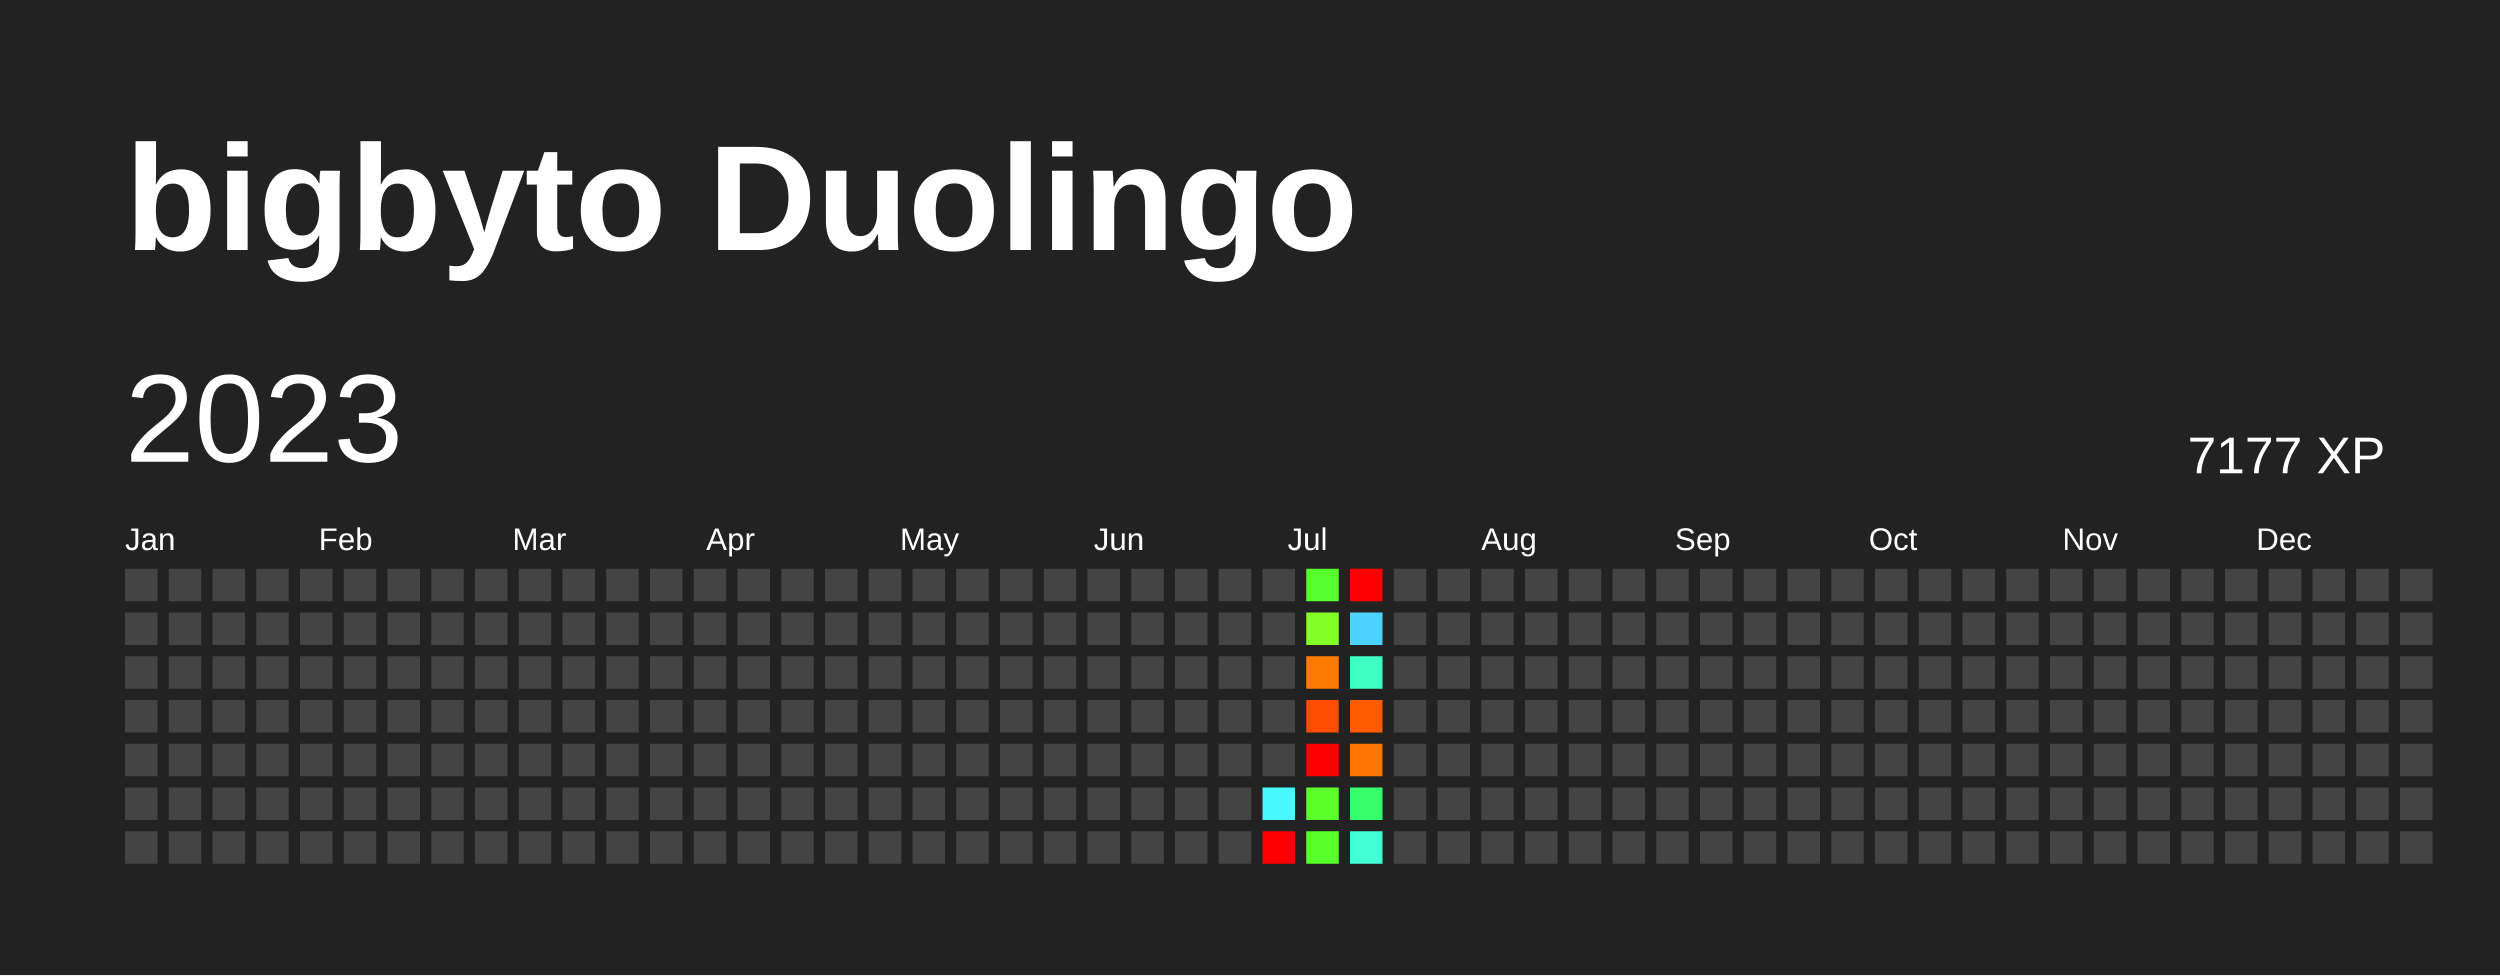
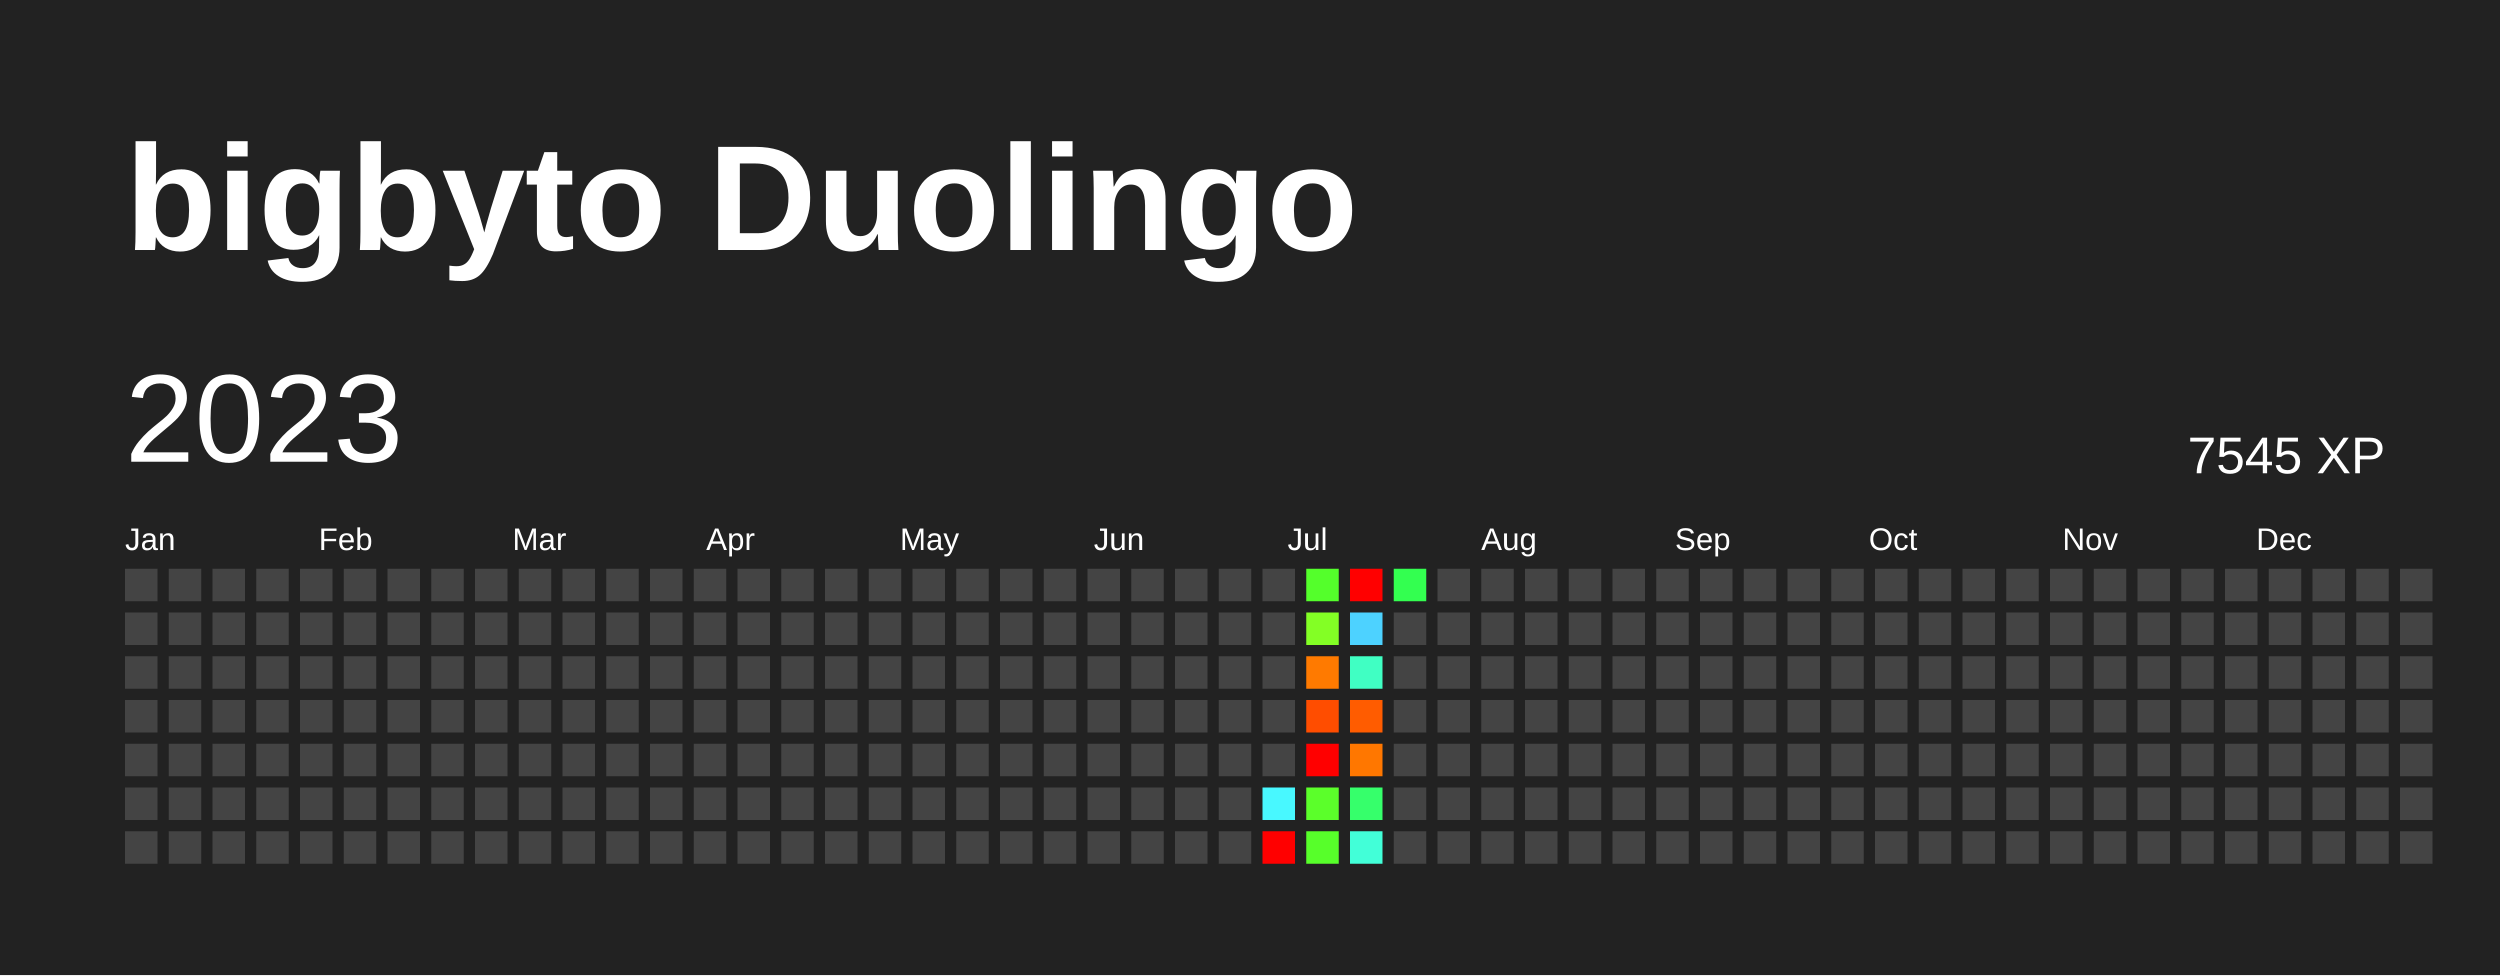
<svg xmlns="http://www.w3.org/2000/svg" baseProfile="full" height="78mm" version="1.1" viewBox="0,0,200,78" width="200mm">
  <defs />
  <rect fill="#222222" height="78" width="200" x="0" y="0" />
  <text fill="#FFFFFF" style="font-size:12px; font-family:Arial; font-weight:bold;" x="10" y="20">bigbyto Duolingo</text>
  <text dominant-baseline="hanging" fill="#FFFFFF" style="font-size:10.0px; font-family:Arial;" x="10" y="30">2023</text>
-   <text dominant-baseline="hanging" fill="#FFFFFF" style="font-size:4.125px; font-family:Arial;" x="175" y="35">7177 XP</text>
+   <text dominant-baseline="hanging" fill="#FFFFFF" style="font-size:4.125px; font-family:Arial;" x="175" y="35">7545 XP</text>
  <text fill="#FFFFFF" style="font-size:2.5px; font-family:Arial" x="10.0" y="44">Jan</text>
  <text fill="#FFFFFF" style="font-size:2.5px; font-family:Arial" x="25.5" y="44">Feb</text>
  <text fill="#FFFFFF" style="font-size:2.5px; font-family:Arial" x="41.0" y="44">Mar</text>
  <text fill="#FFFFFF" style="font-size:2.5px; font-family:Arial" x="56.5" y="44">Apr</text>
  <text fill="#FFFFFF" style="font-size:2.5px; font-family:Arial" x="72.0" y="44">May</text>
  <text fill="#FFFFFF" style="font-size:2.5px; font-family:Arial" x="87.5" y="44">Jun</text>
  <text fill="#FFFFFF" style="font-size:2.5px; font-family:Arial" x="103.0" y="44">Jul</text>
  <text fill="#FFFFFF" style="font-size:2.5px; font-family:Arial" x="118.5" y="44">Aug</text>
  <text fill="#FFFFFF" style="font-size:2.5px; font-family:Arial" x="134.0" y="44">Sep</text>
  <text fill="#FFFFFF" style="font-size:2.5px; font-family:Arial" x="149.5" y="44">Oct</text>
  <text fill="#FFFFFF" style="font-size:2.5px; font-family:Arial" x="165.0" y="44">Nov</text>
  <text fill="#FFFFFF" style="font-size:2.5px; font-family:Arial" x="180.5" y="44">Dec</text>
  <rect fill="#444444" height="2.6" width="2.6" x="10.0" y="45.5" />
  <rect fill="#444444" height="2.6" width="2.6" x="10.0" y="49.0" />
  <rect fill="#444444" height="2.6" width="2.6" x="10.0" y="52.5" />
  <rect fill="#444444" height="2.6" width="2.6" x="10.0" y="56.0" />
  <rect fill="#444444" height="2.6" width="2.6" x="10.0" y="59.5" />
  <rect fill="#444444" height="2.6" width="2.6" x="10.0" y="63.0" />
  <rect fill="#444444" height="2.6" width="2.6" x="10.0" y="66.5" />
  <rect fill="#444444" height="2.6" width="2.6" x="13.5" y="45.5" />
  <rect fill="#444444" height="2.6" width="2.6" x="13.5" y="49.0" />
  <rect fill="#444444" height="2.6" width="2.6" x="13.5" y="52.5" />
  <rect fill="#444444" height="2.6" width="2.6" x="13.5" y="56.0" />
  <rect fill="#444444" height="2.6" width="2.6" x="13.5" y="59.5" />
  <rect fill="#444444" height="2.6" width="2.6" x="13.5" y="63.0" />
  <rect fill="#444444" height="2.6" width="2.6" x="13.5" y="66.5" />
  <rect fill="#444444" height="2.6" width="2.6" x="17.0" y="45.5" />
  <rect fill="#444444" height="2.6" width="2.6" x="17.0" y="49.0" />
  <rect fill="#444444" height="2.6" width="2.6" x="17.0" y="52.5" />
  <rect fill="#444444" height="2.6" width="2.6" x="17.0" y="56.0" />
  <rect fill="#444444" height="2.6" width="2.6" x="17.0" y="59.5" />
  <rect fill="#444444" height="2.6" width="2.6" x="17.0" y="63.0" />
  <rect fill="#444444" height="2.6" width="2.6" x="17.0" y="66.5" />
  <rect fill="#444444" height="2.6" width="2.6" x="20.5" y="45.5" />
  <rect fill="#444444" height="2.6" width="2.6" x="20.5" y="49.0" />
  <rect fill="#444444" height="2.6" width="2.6" x="20.5" y="52.5" />
  <rect fill="#444444" height="2.6" width="2.6" x="20.5" y="56.0" />
  <rect fill="#444444" height="2.6" width="2.6" x="20.5" y="59.5" />
  <rect fill="#444444" height="2.6" width="2.6" x="20.5" y="63.0" />
  <rect fill="#444444" height="2.6" width="2.6" x="20.5" y="66.5" />
  <rect fill="#444444" height="2.6" width="2.6" x="24.0" y="45.5" />
  <rect fill="#444444" height="2.6" width="2.6" x="24.0" y="49.0" />
  <rect fill="#444444" height="2.6" width="2.6" x="24.0" y="52.5" />
  <rect fill="#444444" height="2.6" width="2.6" x="24.0" y="56.0" />
  <rect fill="#444444" height="2.6" width="2.6" x="24.0" y="59.5" />
  <rect fill="#444444" height="2.6" width="2.6" x="24.0" y="63.0" />
  <rect fill="#444444" height="2.6" width="2.6" x="24.0" y="66.5" />
  <rect fill="#444444" height="2.6" width="2.6" x="27.5" y="45.5" />
  <rect fill="#444444" height="2.6" width="2.6" x="27.5" y="49.0" />
  <rect fill="#444444" height="2.6" width="2.6" x="27.5" y="52.5" />
  <rect fill="#444444" height="2.6" width="2.6" x="27.5" y="56.0" />
  <rect fill="#444444" height="2.6" width="2.6" x="27.5" y="59.5" />
  <rect fill="#444444" height="2.6" width="2.6" x="27.5" y="63.0" />
  <rect fill="#444444" height="2.6" width="2.6" x="27.5" y="66.5" />
  <rect fill="#444444" height="2.6" width="2.6" x="31.0" y="45.5" />
  <rect fill="#444444" height="2.6" width="2.6" x="31.0" y="49.0" />
  <rect fill="#444444" height="2.6" width="2.6" x="31.0" y="52.5" />
  <rect fill="#444444" height="2.6" width="2.6" x="31.0" y="56.0" />
  <rect fill="#444444" height="2.6" width="2.6" x="31.0" y="59.5" />
  <rect fill="#444444" height="2.6" width="2.6" x="31.0" y="63.0" />
  <rect fill="#444444" height="2.6" width="2.6" x="31.0" y="66.5" />
  <rect fill="#444444" height="2.6" width="2.6" x="34.5" y="45.5" />
  <rect fill="#444444" height="2.6" width="2.6" x="34.5" y="49.0" />
  <rect fill="#444444" height="2.6" width="2.6" x="34.5" y="52.5" />
  <rect fill="#444444" height="2.6" width="2.6" x="34.5" y="56.0" />
  <rect fill="#444444" height="2.6" width="2.6" x="34.5" y="59.5" />
  <rect fill="#444444" height="2.6" width="2.6" x="34.5" y="63.0" />
  <rect fill="#444444" height="2.6" width="2.6" x="34.5" y="66.5" />
  <rect fill="#444444" height="2.6" width="2.6" x="38.0" y="45.5" />
  <rect fill="#444444" height="2.6" width="2.6" x="38.0" y="49.0" />
  <rect fill="#444444" height="2.6" width="2.6" x="38.0" y="52.5" />
  <rect fill="#444444" height="2.6" width="2.6" x="38.0" y="56.0" />
  <rect fill="#444444" height="2.6" width="2.6" x="38.0" y="59.5" />
  <rect fill="#444444" height="2.6" width="2.6" x="38.0" y="63.0" />
  <rect fill="#444444" height="2.6" width="2.6" x="38.0" y="66.5" />
  <rect fill="#444444" height="2.6" width="2.6" x="41.5" y="45.5" />
  <rect fill="#444444" height="2.6" width="2.6" x="41.5" y="49.0" />
  <rect fill="#444444" height="2.6" width="2.6" x="41.5" y="52.5" />
  <rect fill="#444444" height="2.6" width="2.6" x="41.5" y="56.0" />
  <rect fill="#444444" height="2.6" width="2.6" x="41.5" y="59.5" />
  <rect fill="#444444" height="2.6" width="2.6" x="41.5" y="63.0" />
  <rect fill="#444444" height="2.6" width="2.6" x="41.5" y="66.5" />
  <rect fill="#444444" height="2.6" width="2.6" x="45.0" y="45.5" />
  <rect fill="#444444" height="2.6" width="2.6" x="45.0" y="49.0" />
  <rect fill="#444444" height="2.6" width="2.6" x="45.0" y="52.5" />
  <rect fill="#444444" height="2.6" width="2.6" x="45.0" y="56.0" />
  <rect fill="#444444" height="2.6" width="2.6" x="45.0" y="59.5" />
  <rect fill="#444444" height="2.6" width="2.6" x="45.0" y="63.0" />
  <rect fill="#444444" height="2.6" width="2.6" x="45.0" y="66.5" />
  <rect fill="#444444" height="2.6" width="2.6" x="48.5" y="45.5" />
  <rect fill="#444444" height="2.6" width="2.6" x="48.5" y="49.0" />
  <rect fill="#444444" height="2.6" width="2.6" x="48.5" y="52.5" />
  <rect fill="#444444" height="2.6" width="2.6" x="48.5" y="56.0" />
  <rect fill="#444444" height="2.6" width="2.6" x="48.5" y="59.5" />
  <rect fill="#444444" height="2.6" width="2.6" x="48.5" y="63.0" />
  <rect fill="#444444" height="2.6" width="2.6" x="48.5" y="66.5" />
  <rect fill="#444444" height="2.6" width="2.6" x="52.0" y="45.5" />
  <rect fill="#444444" height="2.6" width="2.6" x="52.0" y="49.0" />
  <rect fill="#444444" height="2.6" width="2.6" x="52.0" y="52.5" />
  <rect fill="#444444" height="2.6" width="2.6" x="52.0" y="56.0" />
  <rect fill="#444444" height="2.6" width="2.6" x="52.0" y="59.5" />
  <rect fill="#444444" height="2.6" width="2.6" x="52.0" y="63.0" />
  <rect fill="#444444" height="2.6" width="2.6" x="52.0" y="66.5" />
  <rect fill="#444444" height="2.6" width="2.6" x="55.5" y="45.5" />
  <rect fill="#444444" height="2.6" width="2.6" x="55.5" y="49.0" />
  <rect fill="#444444" height="2.6" width="2.6" x="55.5" y="52.5" />
  <rect fill="#444444" height="2.6" width="2.6" x="55.5" y="56.0" />
  <rect fill="#444444" height="2.6" width="2.6" x="55.5" y="59.5" />
  <rect fill="#444444" height="2.6" width="2.6" x="55.5" y="63.0" />
  <rect fill="#444444" height="2.6" width="2.6" x="55.5" y="66.5" />
  <rect fill="#444444" height="2.6" width="2.6" x="59.0" y="45.5" />
  <rect fill="#444444" height="2.6" width="2.6" x="59.0" y="49.0" />
  <rect fill="#444444" height="2.6" width="2.6" x="59.0" y="52.5" />
  <rect fill="#444444" height="2.6" width="2.6" x="59.0" y="56.0" />
  <rect fill="#444444" height="2.6" width="2.6" x="59.0" y="59.5" />
  <rect fill="#444444" height="2.6" width="2.6" x="59.0" y="63.0" />
  <rect fill="#444444" height="2.6" width="2.6" x="59.0" y="66.5" />
  <rect fill="#444444" height="2.6" width="2.6" x="62.5" y="45.5" />
  <rect fill="#444444" height="2.6" width="2.6" x="62.5" y="49.0" />
  <rect fill="#444444" height="2.6" width="2.6" x="62.5" y="52.5" />
  <rect fill="#444444" height="2.6" width="2.6" x="62.5" y="56.0" />
  <rect fill="#444444" height="2.6" width="2.6" x="62.5" y="59.5" />
  <rect fill="#444444" height="2.6" width="2.6" x="62.5" y="63.0" />
  <rect fill="#444444" height="2.6" width="2.6" x="62.5" y="66.5" />
  <rect fill="#444444" height="2.6" width="2.6" x="66.0" y="45.5" />
  <rect fill="#444444" height="2.6" width="2.6" x="66.0" y="49.0" />
  <rect fill="#444444" height="2.6" width="2.6" x="66.0" y="52.5" />
  <rect fill="#444444" height="2.6" width="2.6" x="66.0" y="56.0" />
  <rect fill="#444444" height="2.6" width="2.6" x="66.0" y="59.5" />
  <rect fill="#444444" height="2.6" width="2.6" x="66.0" y="63.0" />
  <rect fill="#444444" height="2.6" width="2.6" x="66.0" y="66.5" />
  <rect fill="#444444" height="2.6" width="2.6" x="69.5" y="45.5" />
  <rect fill="#444444" height="2.6" width="2.6" x="69.5" y="49.0" />
  <rect fill="#444444" height="2.6" width="2.6" x="69.5" y="52.5" />
  <rect fill="#444444" height="2.6" width="2.6" x="69.5" y="56.0" />
  <rect fill="#444444" height="2.6" width="2.6" x="69.5" y="59.5" />
  <rect fill="#444444" height="2.6" width="2.6" x="69.5" y="63.0" />
  <rect fill="#444444" height="2.6" width="2.6" x="69.5" y="66.5" />
  <rect fill="#444444" height="2.6" width="2.6" x="73.0" y="45.5" />
  <rect fill="#444444" height="2.6" width="2.6" x="73.0" y="49.0" />
  <rect fill="#444444" height="2.6" width="2.6" x="73.0" y="52.5" />
  <rect fill="#444444" height="2.6" width="2.6" x="73.0" y="56.0" />
  <rect fill="#444444" height="2.6" width="2.6" x="73.0" y="59.5" />
  <rect fill="#444444" height="2.6" width="2.6" x="73.0" y="63.0" />
  <rect fill="#444444" height="2.6" width="2.6" x="73.0" y="66.5" />
  <rect fill="#444444" height="2.6" width="2.6" x="76.5" y="45.5" />
  <rect fill="#444444" height="2.6" width="2.6" x="76.5" y="49.0" />
  <rect fill="#444444" height="2.6" width="2.6" x="76.5" y="52.5" />
  <rect fill="#444444" height="2.6" width="2.6" x="76.5" y="56.0" />
  <rect fill="#444444" height="2.6" width="2.6" x="76.5" y="59.5" />
  <rect fill="#444444" height="2.6" width="2.6" x="76.5" y="63.0" />
  <rect fill="#444444" height="2.6" width="2.6" x="76.5" y="66.5" />
  <rect fill="#444444" height="2.6" width="2.6" x="80.0" y="45.5" />
  <rect fill="#444444" height="2.6" width="2.6" x="80.0" y="49.0" />
  <rect fill="#444444" height="2.6" width="2.6" x="80.0" y="52.5" />
  <rect fill="#444444" height="2.6" width="2.6" x="80.0" y="56.0" />
  <rect fill="#444444" height="2.6" width="2.6" x="80.0" y="59.5" />
  <rect fill="#444444" height="2.6" width="2.6" x="80.0" y="63.0" />
  <rect fill="#444444" height="2.6" width="2.6" x="80.0" y="66.5" />
  <rect fill="#444444" height="2.6" width="2.6" x="83.5" y="45.5" />
  <rect fill="#444444" height="2.6" width="2.6" x="83.5" y="49.0" />
  <rect fill="#444444" height="2.6" width="2.6" x="83.5" y="52.5" />
  <rect fill="#444444" height="2.6" width="2.6" x="83.5" y="56.0" />
  <rect fill="#444444" height="2.6" width="2.6" x="83.5" y="59.5" />
  <rect fill="#444444" height="2.6" width="2.6" x="83.5" y="63.0" />
  <rect fill="#444444" height="2.6" width="2.6" x="83.5" y="66.5" />
  <rect fill="#444444" height="2.6" width="2.6" x="87.0" y="45.5" />
  <rect fill="#444444" height="2.6" width="2.6" x="87.0" y="49.0" />
  <rect fill="#444444" height="2.6" width="2.6" x="87.0" y="52.5" />
  <rect fill="#444444" height="2.6" width="2.6" x="87.0" y="56.0" />
  <rect fill="#444444" height="2.6" width="2.6" x="87.0" y="59.5" />
  <rect fill="#444444" height="2.6" width="2.6" x="87.0" y="63.0" />
  <rect fill="#444444" height="2.6" width="2.6" x="87.0" y="66.5" />
  <rect fill="#444444" height="2.6" width="2.6" x="90.5" y="45.5" />
  <rect fill="#444444" height="2.6" width="2.6" x="90.5" y="49.0" />
  <rect fill="#444444" height="2.6" width="2.6" x="90.5" y="52.5" />
  <rect fill="#444444" height="2.6" width="2.6" x="90.5" y="56.0" />
  <rect fill="#444444" height="2.6" width="2.6" x="90.5" y="59.5" />
  <rect fill="#444444" height="2.6" width="2.6" x="90.5" y="63.0" />
  <rect fill="#444444" height="2.6" width="2.6" x="90.5" y="66.5" />
  <rect fill="#444444" height="2.6" width="2.6" x="94.0" y="45.5" />
  <rect fill="#444444" height="2.6" width="2.6" x="94.0" y="49.0" />
  <rect fill="#444444" height="2.6" width="2.6" x="94.0" y="52.5" />
  <rect fill="#444444" height="2.6" width="2.6" x="94.0" y="56.0" />
  <rect fill="#444444" height="2.6" width="2.6" x="94.0" y="59.5" />
  <rect fill="#444444" height="2.6" width="2.6" x="94.0" y="63.0" />
  <rect fill="#444444" height="2.6" width="2.6" x="94.0" y="66.5" />
  <rect fill="#444444" height="2.6" width="2.6" x="97.5" y="45.5" />
  <rect fill="#444444" height="2.6" width="2.6" x="97.5" y="49.0" />
  <rect fill="#444444" height="2.6" width="2.6" x="97.5" y="52.5" />
  <rect fill="#444444" height="2.6" width="2.6" x="97.5" y="56.0" />
  <rect fill="#444444" height="2.6" width="2.6" x="97.5" y="59.5" />
  <rect fill="#444444" height="2.6" width="2.6" x="97.5" y="63.0" />
  <rect fill="#444444" height="2.6" width="2.6" x="97.5" y="66.5" />
  <rect fill="#444444" height="2.6" width="2.6" x="101.0" y="45.5" />
  <rect fill="#444444" height="2.6" width="2.6" x="101.0" y="49.0" />
  <rect fill="#444444" height="2.6" width="2.6" x="101.0" y="52.5" />
  <rect fill="#444444" height="2.6" width="2.6" x="101.0" y="56.0" />
  <rect fill="#444444" height="2.6" width="2.6" x="101.0" y="59.5" />
  <rect fill="#48f8ff" height="2.6" width="2.6" x="101.0" y="63.0" />
  <rect fill="red" height="2.6" width="2.6" x="101.0" y="66.5" />
  <rect fill="#54ff2b" height="2.6" width="2.6" x="104.5" y="45.5" />
  <rect fill="#83ff25" height="2.6" width="2.6" x="104.5" y="49.0" />
  <rect fill="#ff7a00" height="2.6" width="2.6" x="104.5" y="52.5" />
  <rect fill="#ff4d00" height="2.6" width="2.6" x="104.5" y="56.0" />
  <rect fill="red" height="2.6" width="2.6" x="104.5" y="59.5" />
  <rect fill="#5bff2a" height="2.6" width="2.6" x="104.5" y="63.0" />
  <rect fill="#57ff2a" height="2.6" width="2.6" x="104.5" y="66.5" />
  <rect fill="red" height="2.6" width="2.6" x="108.0" y="45.5" />
  <rect fill="#4dd2ff" height="2.6" width="2.6" x="108.0" y="49.0" />
  <rect fill="#40ffc3" height="2.6" width="2.6" x="108.0" y="52.5" />
  <rect fill="#ff5c00" height="2.6" width="2.6" x="108.0" y="56.0" />
  <rect fill="#ff7700" height="2.6" width="2.6" x="108.0" y="59.5" />
  <rect fill="#36ff6b" height="2.6" width="2.6" x="108.0" y="63.0" />
  <rect fill="#42ffd8" height="2.6" width="2.6" x="108.0" y="66.5" />
-   <rect fill="#444444" height="2.6" width="2.6" x="111.5" y="45.5" />
+   <rect fill="#33ff50" height="2.6" width="2.6" x="111.5" y="45.5" />
  <rect fill="#444444" height="2.6" width="2.6" x="111.5" y="49.0" />
  <rect fill="#444444" height="2.6" width="2.6" x="111.5" y="52.5" />
  <rect fill="#444444" height="2.6" width="2.6" x="111.5" y="56.0" />
  <rect fill="#444444" height="2.6" width="2.6" x="111.5" y="59.5" />
  <rect fill="#444444" height="2.6" width="2.6" x="111.5" y="63.0" />
  <rect fill="#444444" height="2.6" width="2.6" x="111.5" y="66.5" />
  <rect fill="#444444" height="2.6" width="2.6" x="115.0" y="45.5" />
  <rect fill="#444444" height="2.6" width="2.6" x="115.0" y="49.0" />
  <rect fill="#444444" height="2.6" width="2.6" x="115.0" y="52.5" />
  <rect fill="#444444" height="2.6" width="2.6" x="115.0" y="56.0" />
  <rect fill="#444444" height="2.6" width="2.6" x="115.0" y="59.5" />
  <rect fill="#444444" height="2.6" width="2.6" x="115.0" y="63.0" />
  <rect fill="#444444" height="2.6" width="2.6" x="115.0" y="66.5" />
  <rect fill="#444444" height="2.6" width="2.6" x="118.5" y="45.5" />
  <rect fill="#444444" height="2.6" width="2.6" x="118.5" y="49.0" />
  <rect fill="#444444" height="2.6" width="2.6" x="118.5" y="52.5" />
  <rect fill="#444444" height="2.6" width="2.6" x="118.5" y="56.0" />
  <rect fill="#444444" height="2.6" width="2.6" x="118.5" y="59.5" />
  <rect fill="#444444" height="2.6" width="2.6" x="118.5" y="63.0" />
  <rect fill="#444444" height="2.6" width="2.6" x="118.5" y="66.5" />
  <rect fill="#444444" height="2.6" width="2.6" x="122.0" y="45.5" />
  <rect fill="#444444" height="2.6" width="2.6" x="122.0" y="49.0" />
  <rect fill="#444444" height="2.6" width="2.6" x="122.0" y="52.5" />
  <rect fill="#444444" height="2.6" width="2.6" x="122.0" y="56.0" />
  <rect fill="#444444" height="2.6" width="2.6" x="122.0" y="59.5" />
  <rect fill="#444444" height="2.6" width="2.6" x="122.0" y="63.0" />
  <rect fill="#444444" height="2.6" width="2.6" x="122.0" y="66.5" />
  <rect fill="#444444" height="2.6" width="2.6" x="125.5" y="45.5" />
  <rect fill="#444444" height="2.6" width="2.6" x="125.5" y="49.0" />
  <rect fill="#444444" height="2.6" width="2.6" x="125.5" y="52.5" />
  <rect fill="#444444" height="2.6" width="2.6" x="125.5" y="56.0" />
  <rect fill="#444444" height="2.6" width="2.6" x="125.5" y="59.5" />
  <rect fill="#444444" height="2.6" width="2.6" x="125.5" y="63.0" />
  <rect fill="#444444" height="2.6" width="2.6" x="125.5" y="66.5" />
  <rect fill="#444444" height="2.6" width="2.6" x="129.0" y="45.5" />
  <rect fill="#444444" height="2.6" width="2.6" x="129.0" y="49.0" />
  <rect fill="#444444" height="2.6" width="2.6" x="129.0" y="52.5" />
  <rect fill="#444444" height="2.6" width="2.6" x="129.0" y="56.0" />
  <rect fill="#444444" height="2.6" width="2.6" x="129.0" y="59.5" />
  <rect fill="#444444" height="2.6" width="2.6" x="129.0" y="63.0" />
  <rect fill="#444444" height="2.6" width="2.6" x="129.0" y="66.5" />
  <rect fill="#444444" height="2.6" width="2.6" x="132.5" y="45.5" />
  <rect fill="#444444" height="2.6" width="2.6" x="132.5" y="49.0" />
  <rect fill="#444444" height="2.6" width="2.6" x="132.5" y="52.5" />
  <rect fill="#444444" height="2.6" width="2.6" x="132.5" y="56.0" />
  <rect fill="#444444" height="2.6" width="2.6" x="132.5" y="59.5" />
  <rect fill="#444444" height="2.6" width="2.6" x="132.5" y="63.0" />
  <rect fill="#444444" height="2.6" width="2.6" x="132.5" y="66.5" />
  <rect fill="#444444" height="2.6" width="2.6" x="136.0" y="45.5" />
  <rect fill="#444444" height="2.6" width="2.6" x="136.0" y="49.0" />
  <rect fill="#444444" height="2.6" width="2.6" x="136.0" y="52.5" />
  <rect fill="#444444" height="2.6" width="2.6" x="136.0" y="56.0" />
  <rect fill="#444444" height="2.6" width="2.6" x="136.0" y="59.5" />
  <rect fill="#444444" height="2.6" width="2.6" x="136.0" y="63.0" />
  <rect fill="#444444" height="2.6" width="2.6" x="136.0" y="66.5" />
  <rect fill="#444444" height="2.6" width="2.6" x="139.5" y="45.5" />
  <rect fill="#444444" height="2.6" width="2.6" x="139.5" y="49.0" />
  <rect fill="#444444" height="2.6" width="2.6" x="139.5" y="52.5" />
  <rect fill="#444444" height="2.6" width="2.6" x="139.5" y="56.0" />
  <rect fill="#444444" height="2.6" width="2.6" x="139.5" y="59.5" />
  <rect fill="#444444" height="2.6" width="2.6" x="139.5" y="63.0" />
  <rect fill="#444444" height="2.6" width="2.6" x="139.5" y="66.5" />
  <rect fill="#444444" height="2.6" width="2.6" x="143.0" y="45.5" />
  <rect fill="#444444" height="2.6" width="2.6" x="143.0" y="49.0" />
  <rect fill="#444444" height="2.6" width="2.6" x="143.0" y="52.5" />
  <rect fill="#444444" height="2.6" width="2.6" x="143.0" y="56.0" />
  <rect fill="#444444" height="2.6" width="2.6" x="143.0" y="59.5" />
  <rect fill="#444444" height="2.6" width="2.6" x="143.0" y="63.0" />
  <rect fill="#444444" height="2.6" width="2.6" x="143.0" y="66.5" />
  <rect fill="#444444" height="2.6" width="2.6" x="146.5" y="45.5" />
  <rect fill="#444444" height="2.6" width="2.6" x="146.5" y="49.0" />
  <rect fill="#444444" height="2.6" width="2.6" x="146.5" y="52.5" />
  <rect fill="#444444" height="2.6" width="2.6" x="146.5" y="56.0" />
  <rect fill="#444444" height="2.6" width="2.6" x="146.5" y="59.5" />
  <rect fill="#444444" height="2.6" width="2.6" x="146.5" y="63.0" />
  <rect fill="#444444" height="2.6" width="2.6" x="146.5" y="66.5" />
  <rect fill="#444444" height="2.6" width="2.6" x="150.0" y="45.5" />
  <rect fill="#444444" height="2.6" width="2.6" x="150.0" y="49.0" />
  <rect fill="#444444" height="2.6" width="2.6" x="150.0" y="52.5" />
  <rect fill="#444444" height="2.6" width="2.6" x="150.0" y="56.0" />
  <rect fill="#444444" height="2.6" width="2.6" x="150.0" y="59.5" />
  <rect fill="#444444" height="2.6" width="2.6" x="150.0" y="63.0" />
  <rect fill="#444444" height="2.6" width="2.6" x="150.0" y="66.5" />
  <rect fill="#444444" height="2.6" width="2.6" x="153.5" y="45.5" />
  <rect fill="#444444" height="2.6" width="2.6" x="153.5" y="49.0" />
  <rect fill="#444444" height="2.6" width="2.6" x="153.5" y="52.5" />
  <rect fill="#444444" height="2.6" width="2.6" x="153.5" y="56.0" />
  <rect fill="#444444" height="2.6" width="2.6" x="153.5" y="59.5" />
  <rect fill="#444444" height="2.6" width="2.6" x="153.5" y="63.0" />
  <rect fill="#444444" height="2.6" width="2.6" x="153.5" y="66.5" />
  <rect fill="#444444" height="2.6" width="2.6" x="157.0" y="45.5" />
  <rect fill="#444444" height="2.6" width="2.6" x="157.0" y="49.0" />
  <rect fill="#444444" height="2.6" width="2.6" x="157.0" y="52.5" />
  <rect fill="#444444" height="2.6" width="2.6" x="157.0" y="56.0" />
  <rect fill="#444444" height="2.6" width="2.6" x="157.0" y="59.5" />
  <rect fill="#444444" height="2.6" width="2.6" x="157.0" y="63.0" />
  <rect fill="#444444" height="2.6" width="2.6" x="157.0" y="66.5" />
  <rect fill="#444444" height="2.6" width="2.6" x="160.5" y="45.5" />
  <rect fill="#444444" height="2.6" width="2.6" x="160.5" y="49.0" />
  <rect fill="#444444" height="2.6" width="2.6" x="160.5" y="52.5" />
  <rect fill="#444444" height="2.6" width="2.6" x="160.5" y="56.0" />
  <rect fill="#444444" height="2.6" width="2.6" x="160.5" y="59.5" />
  <rect fill="#444444" height="2.6" width="2.6" x="160.5" y="63.0" />
  <rect fill="#444444" height="2.6" width="2.6" x="160.5" y="66.5" />
  <rect fill="#444444" height="2.6" width="2.6" x="164.0" y="45.5" />
  <rect fill="#444444" height="2.6" width="2.6" x="164.0" y="49.0" />
  <rect fill="#444444" height="2.6" width="2.6" x="164.0" y="52.5" />
  <rect fill="#444444" height="2.6" width="2.6" x="164.0" y="56.0" />
  <rect fill="#444444" height="2.6" width="2.6" x="164.0" y="59.5" />
  <rect fill="#444444" height="2.6" width="2.6" x="164.0" y="63.0" />
  <rect fill="#444444" height="2.6" width="2.6" x="164.0" y="66.5" />
  <rect fill="#444444" height="2.6" width="2.6" x="167.5" y="45.5" />
  <rect fill="#444444" height="2.6" width="2.6" x="167.5" y="49.0" />
  <rect fill="#444444" height="2.6" width="2.6" x="167.5" y="52.5" />
  <rect fill="#444444" height="2.6" width="2.6" x="167.5" y="56.0" />
  <rect fill="#444444" height="2.6" width="2.6" x="167.5" y="59.5" />
  <rect fill="#444444" height="2.6" width="2.6" x="167.5" y="63.0" />
  <rect fill="#444444" height="2.6" width="2.6" x="167.5" y="66.5" />
  <rect fill="#444444" height="2.6" width="2.6" x="171.0" y="45.5" />
  <rect fill="#444444" height="2.6" width="2.6" x="171.0" y="49.0" />
  <rect fill="#444444" height="2.6" width="2.6" x="171.0" y="52.5" />
  <rect fill="#444444" height="2.6" width="2.6" x="171.0" y="56.0" />
  <rect fill="#444444" height="2.6" width="2.6" x="171.0" y="59.5" />
  <rect fill="#444444" height="2.6" width="2.6" x="171.0" y="63.0" />
  <rect fill="#444444" height="2.6" width="2.6" x="171.0" y="66.5" />
  <rect fill="#444444" height="2.6" width="2.6" x="174.5" y="45.5" />
  <rect fill="#444444" height="2.6" width="2.6" x="174.5" y="49.0" />
  <rect fill="#444444" height="2.6" width="2.6" x="174.5" y="52.5" />
  <rect fill="#444444" height="2.6" width="2.6" x="174.5" y="56.0" />
  <rect fill="#444444" height="2.6" width="2.6" x="174.5" y="59.5" />
  <rect fill="#444444" height="2.6" width="2.6" x="174.5" y="63.0" />
  <rect fill="#444444" height="2.6" width="2.6" x="174.5" y="66.5" />
  <rect fill="#444444" height="2.6" width="2.6" x="178.0" y="45.5" />
  <rect fill="#444444" height="2.6" width="2.6" x="178.0" y="49.0" />
  <rect fill="#444444" height="2.6" width="2.6" x="178.0" y="52.5" />
  <rect fill="#444444" height="2.6" width="2.6" x="178.0" y="56.0" />
  <rect fill="#444444" height="2.6" width="2.6" x="178.0" y="59.5" />
  <rect fill="#444444" height="2.6" width="2.6" x="178.0" y="63.0" />
  <rect fill="#444444" height="2.6" width="2.6" x="178.0" y="66.5" />
  <rect fill="#444444" height="2.6" width="2.6" x="181.5" y="45.5" />
  <rect fill="#444444" height="2.6" width="2.6" x="181.5" y="49.0" />
  <rect fill="#444444" height="2.6" width="2.6" x="181.5" y="52.5" />
  <rect fill="#444444" height="2.6" width="2.6" x="181.5" y="56.0" />
  <rect fill="#444444" height="2.6" width="2.6" x="181.5" y="59.5" />
  <rect fill="#444444" height="2.6" width="2.6" x="181.5" y="63.0" />
  <rect fill="#444444" height="2.6" width="2.6" x="181.5" y="66.5" />
  <rect fill="#444444" height="2.6" width="2.6" x="185.0" y="45.5" />
  <rect fill="#444444" height="2.6" width="2.6" x="185.0" y="49.0" />
  <rect fill="#444444" height="2.6" width="2.6" x="185.0" y="52.5" />
  <rect fill="#444444" height="2.6" width="2.6" x="185.0" y="56.0" />
  <rect fill="#444444" height="2.6" width="2.6" x="185.0" y="59.5" />
  <rect fill="#444444" height="2.6" width="2.6" x="185.0" y="63.0" />
  <rect fill="#444444" height="2.6" width="2.6" x="185.0" y="66.5" />
  <rect fill="#444444" height="2.6" width="2.6" x="188.5" y="45.5" />
  <rect fill="#444444" height="2.6" width="2.6" x="188.5" y="49.0" />
  <rect fill="#444444" height="2.6" width="2.6" x="188.5" y="52.5" />
  <rect fill="#444444" height="2.6" width="2.6" x="188.5" y="56.0" />
  <rect fill="#444444" height="2.6" width="2.6" x="188.5" y="59.5" />
  <rect fill="#444444" height="2.6" width="2.6" x="188.5" y="63.0" />
  <rect fill="#444444" height="2.6" width="2.6" x="188.5" y="66.5" />
  <rect fill="#444444" height="2.6" width="2.6" x="192.0" y="45.5" />
  <rect fill="#444444" height="2.6" width="2.6" x="192.0" y="49.0" />
  <rect fill="#444444" height="2.6" width="2.6" x="192.0" y="52.5" />
  <rect fill="#444444" height="2.6" width="2.6" x="192.0" y="56.0" />
  <rect fill="#444444" height="2.6" width="2.6" x="192.0" y="59.5" />
  <rect fill="#444444" height="2.6" width="2.6" x="192.0" y="63.0" />
  <rect fill="#444444" height="2.6" width="2.6" x="192.0" y="66.5" />
</svg>
